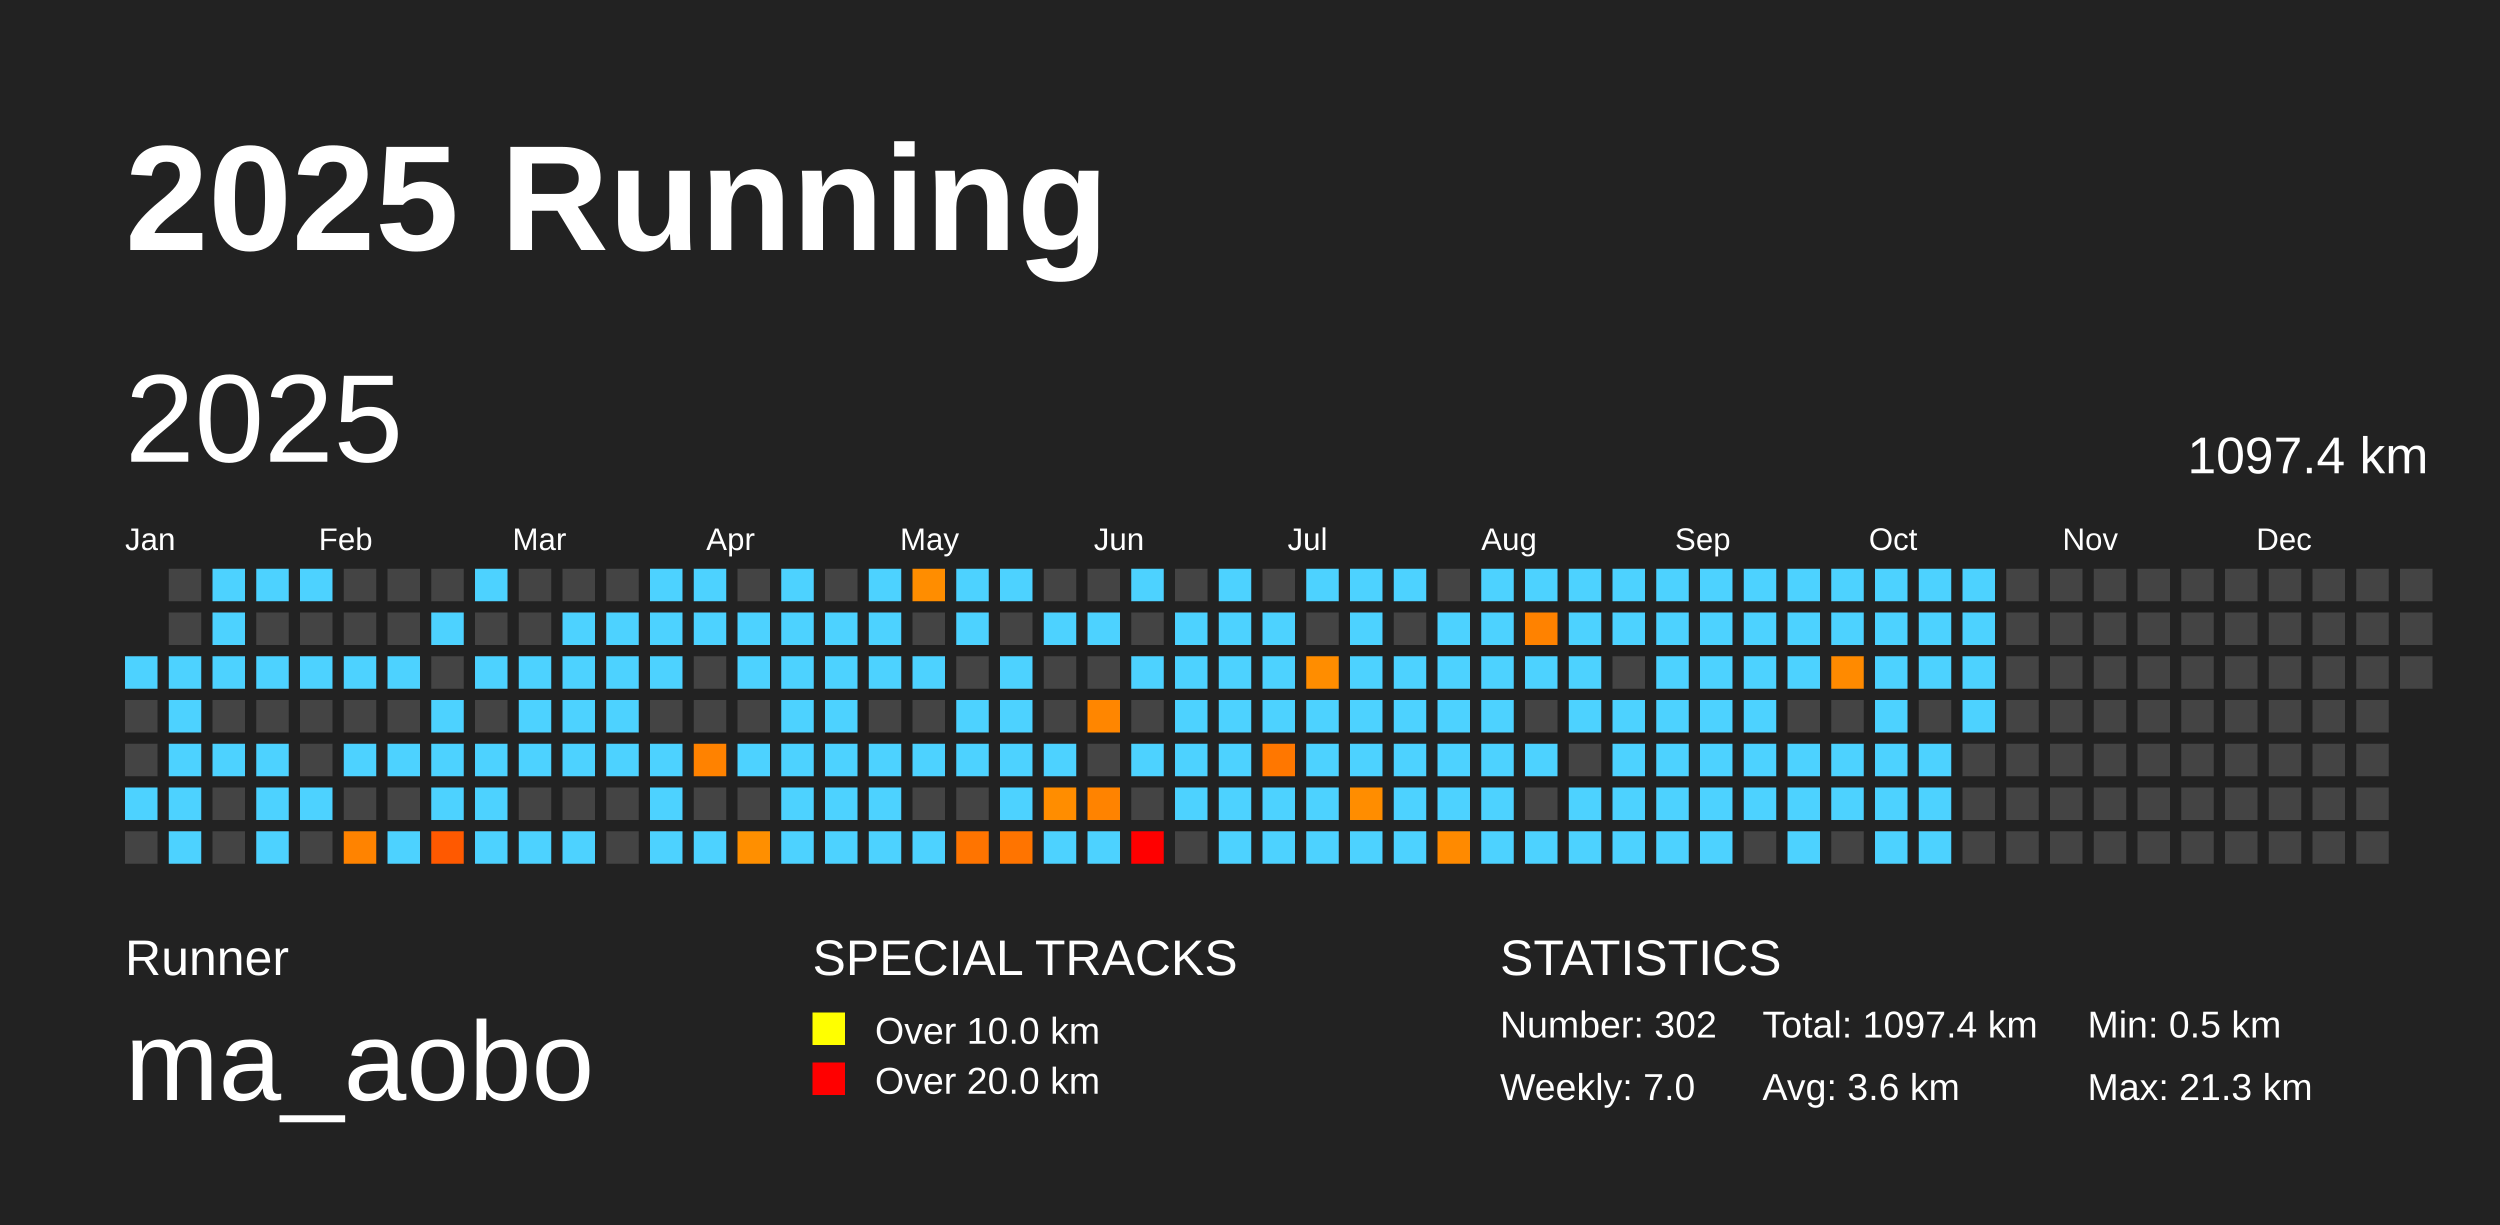
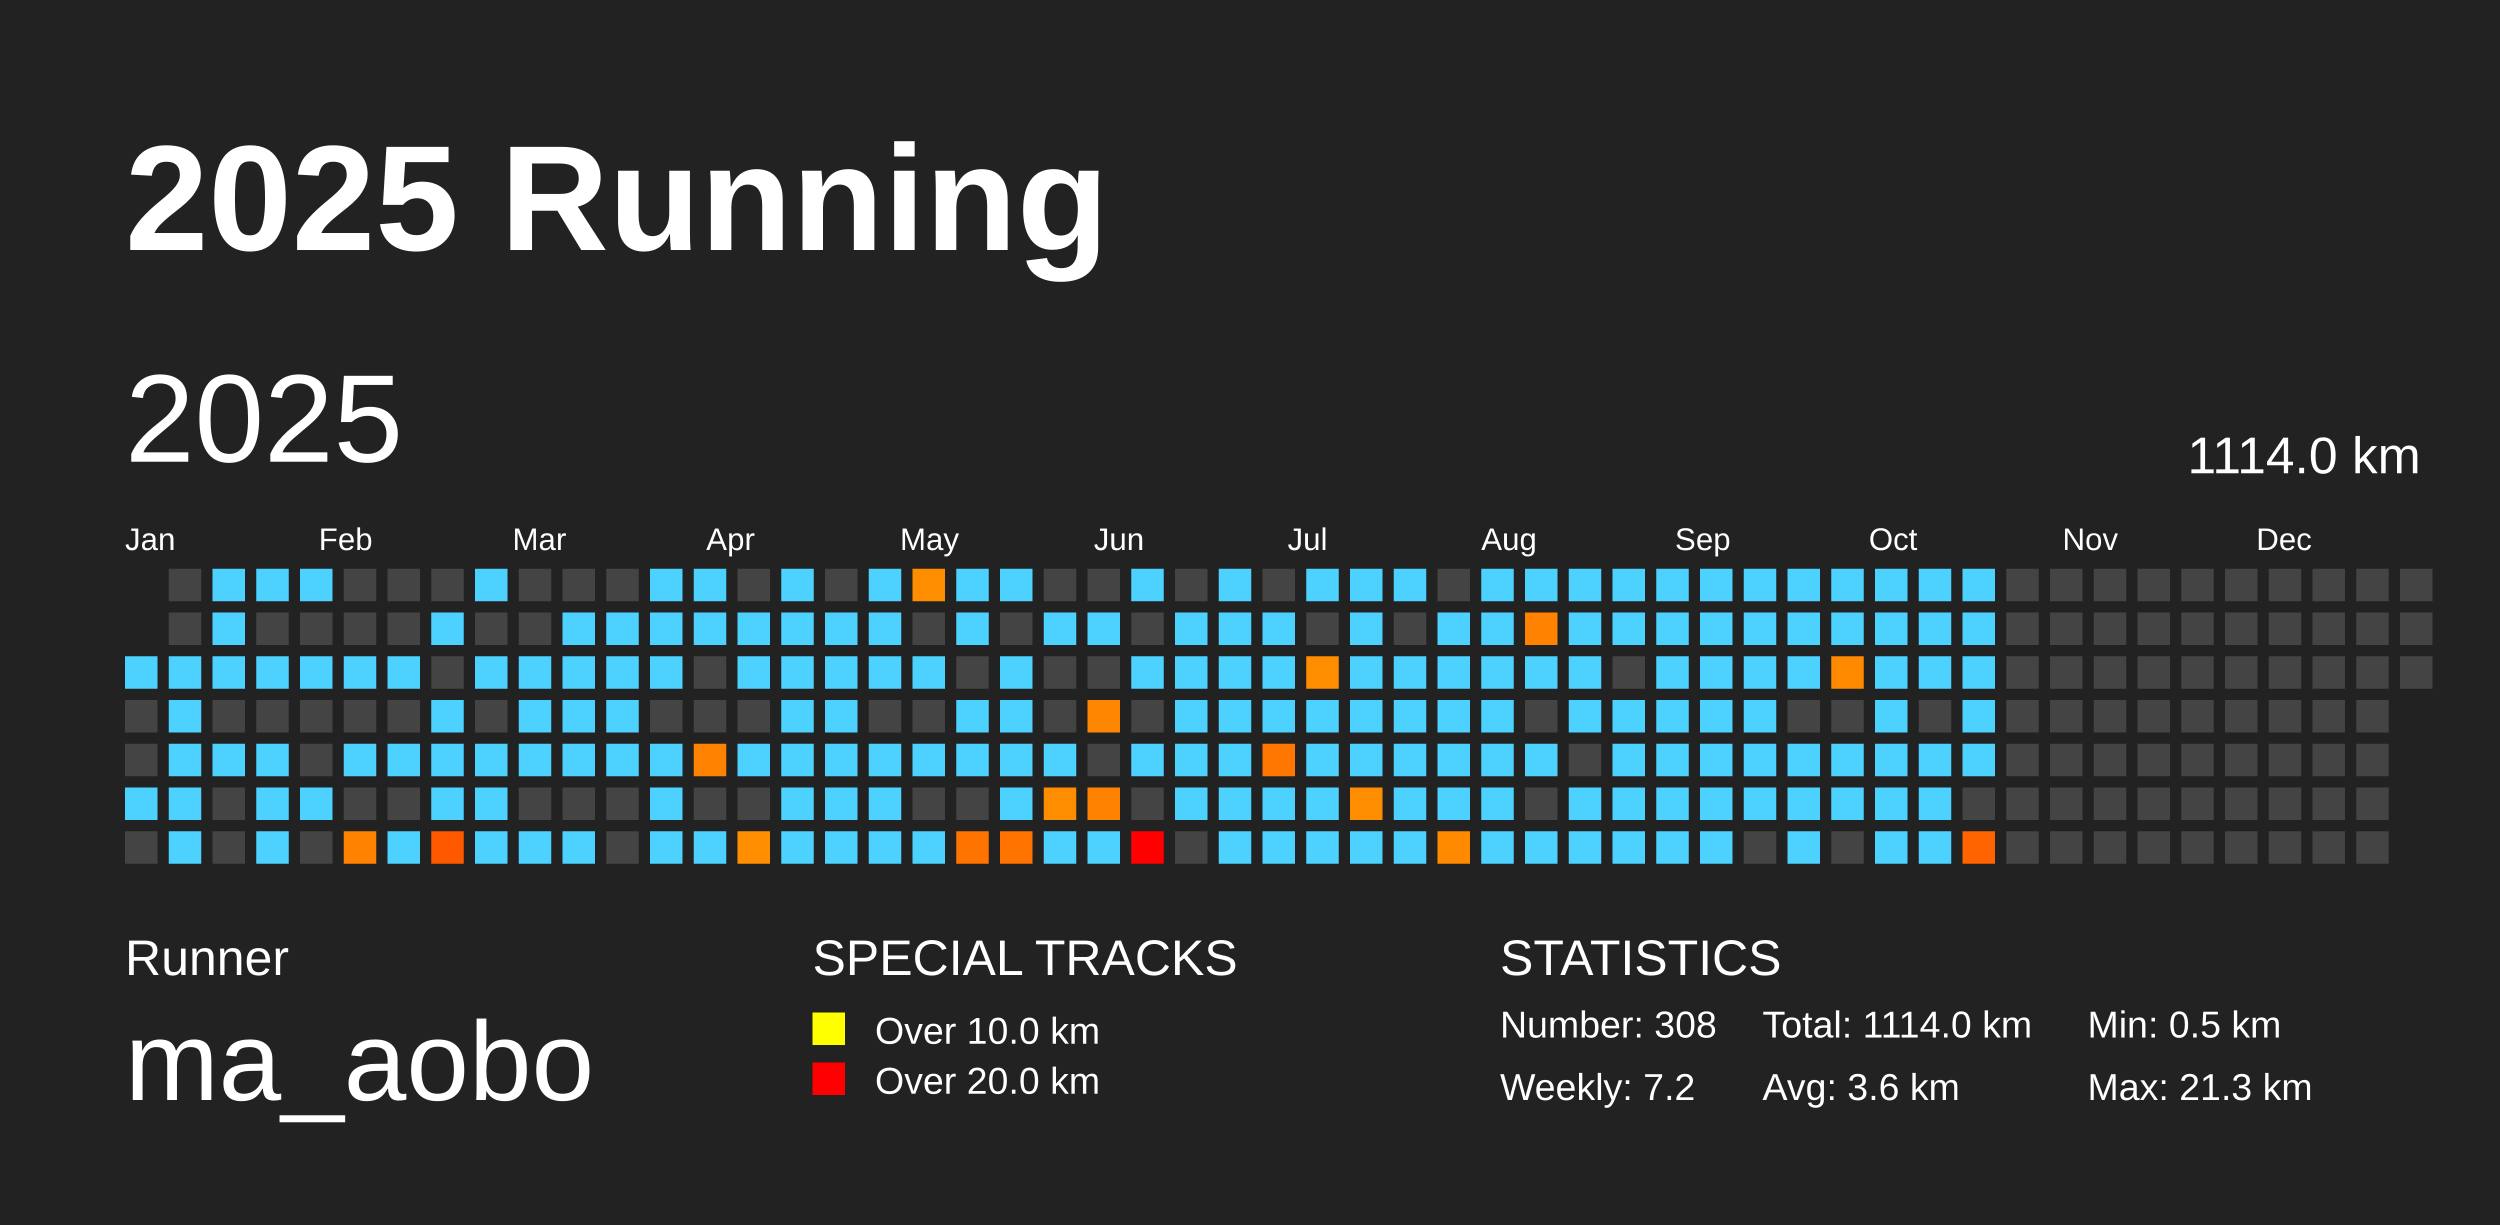
<svg xmlns="http://www.w3.org/2000/svg" baseProfile="full" height="98mm" version="1.1" viewBox="0,0,200,98" width="200mm">
  <defs />
  <rect fill="#222222" height="98" width="200" x="0" y="0" />
  <text fill="#FFFFFF" style="font-size:12px; font-family:Arial; font-weight:bold;" x="10" y="20">2025 Running</text>
  <text fill="#FFFFFF" style="font-size:4px; font-family:Arial" x="10" y="78">Runner</text>
  <text fill="#FFFFFF" style="font-size:9px; font-family:Arial" x="10" y="88">ma_aobo</text>
  <text fill="#FFFFFF" style="font-size:4px; font-family:Arial" x="65" y="78">SPECIAL TRACKS</text>
  <rect fill="yellow" height="2.6" width="2.6" x="65" y="81" />
  <text fill="#FFFFFF" style="font-size:3px; font-family:Arial" x="70" y="83.5">Over 10.0 km</text>
  <rect fill="red" height="2.6" width="2.6" x="65" y="85" />
  <text fill="#FFFFFF" style="font-size:3px; font-family:Arial" x="70" y="87.5">Over 20.0 km</text>
  <text fill="#FFFFFF" style="font-size:4px; font-family:Arial" x="120" y="78">STATISTICS</text>
-   <text fill="#FFFFFF" style="font-size:3px; font-family:Arial" x="120" y="83">Number: 302</text>
-   <text fill="#FFFFFF" style="font-size:3px; font-family:Arial" x="120" y="88">Weekly: 7.0</text>
-   <text fill="#FFFFFF" style="font-size:3px; font-family:Arial" x="141" y="83">Total: 1097.4 km</text>
+   <text fill="#FFFFFF" style="font-size:3px; font-family:Arial" x="120" y="83">Number: 308</text>
+   <text fill="#FFFFFF" style="font-size:3px; font-family:Arial" x="120" y="88">Weekly: 7.2</text>
+   <text fill="#FFFFFF" style="font-size:3px; font-family:Arial" x="141" y="83">Total: 1114.0 km</text>
  <text fill="#FFFFFF" style="font-size:3px; font-family:Arial" x="141" y="88">Avg: 3.6 km</text>
  <text fill="#FFFFFF" style="font-size:3px; font-family:Arial" x="167" y="83">Min: 0.5 km</text>
  <text fill="#FFFFFF" style="font-size:3px; font-family:Arial" x="167" y="88">Max: 21.3 km</text>
  <text dominant-baseline="hanging" fill="#FFFFFF" style="font-size:10.0px; font-family:Arial;" x="10" y="30">2025</text>
-   <text dominant-baseline="hanging" fill="#FFFFFF" style="font-size:4.125px; font-family:Arial;" x="175" y="35">1097.4 km</text>
+   <text dominant-baseline="hanging" fill="#FFFFFF" style="font-size:4.125px; font-family:Arial;" x="175" y="35">1114.0 km</text>
  <text fill="#FFFFFF" style="font-size:2.5px; font-family:Arial" x="10.0" y="44">Jan</text>
  <text fill="#FFFFFF" style="font-size:2.5px; font-family:Arial" x="25.5" y="44">Feb</text>
  <text fill="#FFFFFF" style="font-size:2.5px; font-family:Arial" x="41.0" y="44">Mar</text>
  <text fill="#FFFFFF" style="font-size:2.5px; font-family:Arial" x="56.5" y="44">Apr</text>
  <text fill="#FFFFFF" style="font-size:2.5px; font-family:Arial" x="72.0" y="44">May</text>
  <text fill="#FFFFFF" style="font-size:2.5px; font-family:Arial" x="87.5" y="44">Jun</text>
  <text fill="#FFFFFF" style="font-size:2.5px; font-family:Arial" x="103.0" y="44">Jul</text>
  <text fill="#FFFFFF" style="font-size:2.5px; font-family:Arial" x="118.5" y="44">Aug</text>
  <text fill="#FFFFFF" style="font-size:2.5px; font-family:Arial" x="134.0" y="44">Sep</text>
  <text fill="#FFFFFF" style="font-size:2.5px; font-family:Arial" x="149.5" y="44">Oct</text>
  <text fill="#FFFFFF" style="font-size:2.5px; font-family:Arial" x="165.0" y="44">Nov</text>
  <text fill="#FFFFFF" style="font-size:2.5px; font-family:Arial" x="180.5" y="44">Dec</text>
  <rect fill="#4dd2ff" height="2.6" width="2.6" x="10.0" y="52.5" />
  <rect fill="#444444" height="2.6" width="2.6" x="10.0" y="56.0" />
  <rect fill="#444444" height="2.6" width="2.6" x="10.0" y="59.5" />
  <rect fill="#4dd2ff" height="2.6" width="2.6" x="10.0" y="63.0" />
  <rect fill="#444444" height="2.6" width="2.6" x="10.0" y="66.5" />
  <rect fill="#444444" height="2.6" width="2.6" x="13.5" y="45.5" />
  <rect fill="#444444" height="2.6" width="2.6" x="13.5" y="49.0" />
  <rect fill="#4dd2ff" height="2.6" width="2.6" x="13.5" y="52.5" />
  <rect fill="#4dd2ff" height="2.6" width="2.6" x="13.5" y="56.0" />
  <rect fill="#4dd2ff" height="2.6" width="2.6" x="13.5" y="59.5" />
  <rect fill="#4dd2ff" height="2.6" width="2.6" x="13.5" y="63.0" />
  <rect fill="#4dd2ff" height="2.6" width="2.6" x="13.5" y="66.5" />
  <rect fill="#4dd2ff" height="2.6" width="2.6" x="17.0" y="45.5" />
  <rect fill="#4dd2ff" height="2.6" width="2.6" x="17.0" y="49.0" />
  <rect fill="#4dd2ff" height="2.6" width="2.6" x="17.0" y="52.5" />
  <rect fill="#444444" height="2.6" width="2.6" x="17.0" y="56.0" />
  <rect fill="#4dd2ff" height="2.6" width="2.6" x="17.0" y="59.5" />
  <rect fill="#444444" height="2.6" width="2.6" x="17.0" y="63.0" />
  <rect fill="#444444" height="2.6" width="2.6" x="17.0" y="66.5" />
  <rect fill="#4dd2ff" height="2.6" width="2.6" x="20.5" y="45.5" />
  <rect fill="#444444" height="2.6" width="2.6" x="20.5" y="49.0" />
  <rect fill="#4dd2ff" height="2.6" width="2.6" x="20.5" y="52.5" />
  <rect fill="#444444" height="2.6" width="2.6" x="20.5" y="56.0" />
  <rect fill="#4dd2ff" height="2.6" width="2.6" x="20.5" y="59.5" />
  <rect fill="#4dd2ff" height="2.6" width="2.6" x="20.5" y="63.0" />
  <rect fill="#4dd2ff" height="2.6" width="2.6" x="20.5" y="66.5" />
  <rect fill="#4dd2ff" height="2.6" width="2.6" x="24.0" y="45.5" />
  <rect fill="#444444" height="2.6" width="2.6" x="24.0" y="49.0" />
  <rect fill="#4dd2ff" height="2.6" width="2.6" x="24.0" y="52.5" />
  <rect fill="#444444" height="2.6" width="2.6" x="24.0" y="56.0" />
  <rect fill="#444444" height="2.6" width="2.6" x="24.0" y="59.5" />
  <rect fill="#4dd2ff" height="2.6" width="2.6" x="24.0" y="63.0" />
  <rect fill="#444444" height="2.6" width="2.6" x="24.0" y="66.5" />
  <rect fill="#444444" height="2.6" width="2.6" x="27.5" y="45.5" />
  <rect fill="#444444" height="2.6" width="2.6" x="27.5" y="49.0" />
  <rect fill="#4dd2ff" height="2.6" width="2.6" x="27.5" y="52.5" />
  <rect fill="#444444" height="2.6" width="2.6" x="27.5" y="56.0" />
  <rect fill="#4dd2ff" height="2.6" width="2.6" x="27.5" y="59.5" />
  <rect fill="#444444" height="2.6" width="2.6" x="27.5" y="63.0" />
  <rect fill="#ff8300" height="2.6" width="2.6" x="27.5" y="66.5" />
  <rect fill="#444444" height="2.6" width="2.6" x="31.0" y="45.5" />
  <rect fill="#444444" height="2.6" width="2.6" x="31.0" y="49.0" />
  <rect fill="#4dd2ff" height="2.6" width="2.6" x="31.0" y="52.5" />
  <rect fill="#444444" height="2.6" width="2.6" x="31.0" y="56.0" />
  <rect fill="#4dd2ff" height="2.6" width="2.6" x="31.0" y="59.5" />
  <rect fill="#444444" height="2.6" width="2.6" x="31.0" y="63.0" />
  <rect fill="#4dd2ff" height="2.6" width="2.6" x="31.0" y="66.5" />
  <rect fill="#444444" height="2.6" width="2.6" x="34.5" y="45.5" />
  <rect fill="#4dd2ff" height="2.6" width="2.6" x="34.5" y="49.0" />
  <rect fill="#444444" height="2.6" width="2.6" x="34.5" y="52.5" />
  <rect fill="#4dd2ff" height="2.6" width="2.6" x="34.5" y="56.0" />
  <rect fill="#4dd2ff" height="2.6" width="2.6" x="34.5" y="59.5" />
  <rect fill="#4dd2ff" height="2.6" width="2.6" x="34.5" y="63.0" />
  <rect fill="#ff5900" height="2.6" width="2.6" x="34.5" y="66.5" />
  <rect fill="#4dd2ff" height="2.6" width="2.6" x="38.0" y="45.5" />
  <rect fill="#444444" height="2.6" width="2.6" x="38.0" y="49.0" />
  <rect fill="#4dd2ff" height="2.6" width="2.6" x="38.0" y="52.5" />
  <rect fill="#444444" height="2.6" width="2.6" x="38.0" y="56.0" />
  <rect fill="#4dd2ff" height="2.6" width="2.6" x="38.0" y="59.5" />
  <rect fill="#4dd2ff" height="2.6" width="2.6" x="38.0" y="63.0" />
  <rect fill="#4dd2ff" height="2.6" width="2.6" x="38.0" y="66.5" />
  <rect fill="#444444" height="2.6" width="2.6" x="41.5" y="45.5" />
  <rect fill="#444444" height="2.6" width="2.6" x="41.5" y="49.0" />
  <rect fill="#4dd2ff" height="2.6" width="2.6" x="41.5" y="52.5" />
  <rect fill="#4dd2ff" height="2.6" width="2.6" x="41.5" y="56.0" />
  <rect fill="#4dd2ff" height="2.6" width="2.6" x="41.5" y="59.5" />
  <rect fill="#444444" height="2.6" width="2.6" x="41.5" y="63.0" />
  <rect fill="#4dd2ff" height="2.6" width="2.6" x="41.5" y="66.5" />
  <rect fill="#444444" height="2.6" width="2.6" x="45.0" y="45.5" />
  <rect fill="#4dd2ff" height="2.6" width="2.6" x="45.0" y="49.0" />
  <rect fill="#4dd2ff" height="2.6" width="2.6" x="45.0" y="52.5" />
  <rect fill="#4dd2ff" height="2.6" width="2.6" x="45.0" y="56.0" />
  <rect fill="#4dd2ff" height="2.6" width="2.6" x="45.0" y="59.5" />
  <rect fill="#444444" height="2.6" width="2.6" x="45.0" y="63.0" />
  <rect fill="#4dd2ff" height="2.6" width="2.6" x="45.0" y="66.5" />
  <rect fill="#444444" height="2.6" width="2.6" x="48.5" y="45.5" />
  <rect fill="#4dd2ff" height="2.6" width="2.6" x="48.5" y="49.0" />
  <rect fill="#4dd2ff" height="2.6" width="2.6" x="48.5" y="52.5" />
  <rect fill="#4dd2ff" height="2.6" width="2.6" x="48.5" y="56.0" />
  <rect fill="#4dd2ff" height="2.6" width="2.6" x="48.5" y="59.5" />
  <rect fill="#444444" height="2.6" width="2.6" x="48.5" y="63.0" />
  <rect fill="#444444" height="2.6" width="2.6" x="48.5" y="66.5" />
  <rect fill="#4dd2ff" height="2.6" width="2.6" x="52.0" y="45.5" />
  <rect fill="#4dd2ff" height="2.6" width="2.6" x="52.0" y="49.0" />
  <rect fill="#4dd2ff" height="2.6" width="2.6" x="52.0" y="52.5" />
  <rect fill="#444444" height="2.6" width="2.6" x="52.0" y="56.0" />
  <rect fill="#4dd2ff" height="2.6" width="2.6" x="52.0" y="59.5" />
  <rect fill="#4dd2ff" height="2.6" width="2.6" x="52.0" y="63.0" />
  <rect fill="#4dd2ff" height="2.6" width="2.6" x="52.0" y="66.5" />
  <rect fill="#4dd2ff" height="2.6" width="2.6" x="55.5" y="45.5" />
  <rect fill="#4dd2ff" height="2.6" width="2.6" x="55.5" y="49.0" />
  <rect fill="#444444" height="2.6" width="2.6" x="55.5" y="52.5" />
  <rect fill="#444444" height="2.6" width="2.6" x="55.5" y="56.0" />
  <rect fill="#ff8200" height="2.6" width="2.6" x="55.5" y="59.5" />
  <rect fill="#444444" height="2.6" width="2.6" x="55.5" y="63.0" />
  <rect fill="#4dd2ff" height="2.6" width="2.6" x="55.5" y="66.5" />
  <rect fill="#444444" height="2.6" width="2.6" x="59.0" y="45.5" />
  <rect fill="#4dd2ff" height="2.6" width="2.6" x="59.0" y="49.0" />
  <rect fill="#4dd2ff" height="2.6" width="2.6" x="59.0" y="52.5" />
  <rect fill="#444444" height="2.6" width="2.6" x="59.0" y="56.0" />
  <rect fill="#4dd2ff" height="2.6" width="2.6" x="59.0" y="59.5" />
  <rect fill="#444444" height="2.6" width="2.6" x="59.0" y="63.0" />
  <rect fill="#ff8f00" height="2.6" width="2.6" x="59.0" y="66.5" />
  <rect fill="#4dd2ff" height="2.6" width="2.6" x="62.5" y="45.5" />
  <rect fill="#4dd2ff" height="2.6" width="2.6" x="62.5" y="49.0" />
  <rect fill="#4dd2ff" height="2.6" width="2.6" x="62.5" y="52.5" />
  <rect fill="#4dd2ff" height="2.6" width="2.6" x="62.5" y="56.0" />
  <rect fill="#4dd2ff" height="2.6" width="2.6" x="62.5" y="59.5" />
  <rect fill="#4dd2ff" height="2.6" width="2.6" x="62.5" y="63.0" />
  <rect fill="#4dd2ff" height="2.6" width="2.6" x="62.5" y="66.5" />
  <rect fill="#444444" height="2.6" width="2.6" x="66.0" y="45.5" />
  <rect fill="#4dd2ff" height="2.6" width="2.6" x="66.0" y="49.0" />
  <rect fill="#4dd2ff" height="2.6" width="2.6" x="66.0" y="52.5" />
  <rect fill="#4dd2ff" height="2.6" width="2.6" x="66.0" y="56.0" />
  <rect fill="#4dd2ff" height="2.6" width="2.6" x="66.0" y="59.5" />
  <rect fill="#4dd2ff" height="2.6" width="2.6" x="66.0" y="63.0" />
  <rect fill="#4dd2ff" height="2.6" width="2.6" x="66.0" y="66.5" />
  <rect fill="#4dd2ff" height="2.6" width="2.6" x="69.5" y="45.5" />
  <rect fill="#4dd2ff" height="2.6" width="2.6" x="69.5" y="49.0" />
  <rect fill="#4dd2ff" height="2.6" width="2.6" x="69.5" y="52.5" />
  <rect fill="#444444" height="2.6" width="2.6" x="69.5" y="56.0" />
  <rect fill="#4dd2ff" height="2.6" width="2.6" x="69.5" y="59.5" />
  <rect fill="#4dd2ff" height="2.6" width="2.6" x="69.5" y="63.0" />
  <rect fill="#4dd2ff" height="2.6" width="2.6" x="69.5" y="66.5" />
  <rect fill="#ff8d00" height="2.6" width="2.6" x="73.0" y="45.5" />
  <rect fill="#444444" height="2.6" width="2.6" x="73.0" y="49.0" />
  <rect fill="#4dd2ff" height="2.6" width="2.6" x="73.0" y="52.5" />
  <rect fill="#444444" height="2.6" width="2.6" x="73.0" y="56.0" />
  <rect fill="#4dd2ff" height="2.6" width="2.6" x="73.0" y="59.5" />
  <rect fill="#444444" height="2.6" width="2.6" x="73.0" y="63.0" />
  <rect fill="#4dd2ff" height="2.6" width="2.6" x="73.0" y="66.5" />
  <rect fill="#4dd2ff" height="2.6" width="2.6" x="76.5" y="45.5" />
  <rect fill="#4dd2ff" height="2.6" width="2.6" x="76.5" y="49.0" />
  <rect fill="#444444" height="2.6" width="2.6" x="76.5" y="52.5" />
  <rect fill="#4dd2ff" height="2.6" width="2.6" x="76.5" y="56.0" />
  <rect fill="#4dd2ff" height="2.6" width="2.6" x="76.5" y="59.5" />
  <rect fill="#444444" height="2.6" width="2.6" x="76.5" y="63.0" />
  <rect fill="#ff7400" height="2.6" width="2.6" x="76.5" y="66.5" />
  <rect fill="#4dd2ff" height="2.6" width="2.6" x="80.0" y="45.5" />
  <rect fill="#444444" height="2.6" width="2.6" x="80.0" y="49.0" />
  <rect fill="#4dd2ff" height="2.6" width="2.6" x="80.0" y="52.5" />
  <rect fill="#4dd2ff" height="2.6" width="2.6" x="80.0" y="56.0" />
  <rect fill="#4dd2ff" height="2.6" width="2.6" x="80.0" y="59.5" />
  <rect fill="#4dd2ff" height="2.6" width="2.6" x="80.0" y="63.0" />
  <rect fill="#ff7400" height="2.6" width="2.6" x="80.0" y="66.5" />
  <rect fill="#444444" height="2.6" width="2.6" x="83.5" y="45.5" />
  <rect fill="#4dd2ff" height="2.6" width="2.6" x="83.5" y="49.0" />
  <rect fill="#444444" height="2.6" width="2.6" x="83.5" y="52.5" />
  <rect fill="#444444" height="2.6" width="2.6" x="83.5" y="56.0" />
  <rect fill="#4dd2ff" height="2.6" width="2.6" x="83.5" y="59.5" />
  <rect fill="#ff8d00" height="2.6" width="2.6" x="83.5" y="63.0" />
  <rect fill="#4dd2ff" height="2.6" width="2.6" x="83.5" y="66.5" />
  <rect fill="#444444" height="2.6" width="2.6" x="87.0" y="45.5" />
  <rect fill="#4dd2ff" height="2.6" width="2.6" x="87.0" y="49.0" />
  <rect fill="#444444" height="2.6" width="2.6" x="87.0" y="52.5" />
  <rect fill="#ff8600" height="2.6" width="2.6" x="87.0" y="56.0" />
  <rect fill="#444444" height="2.6" width="2.6" x="87.0" y="59.5" />
  <rect fill="#ff8300" height="2.6" width="2.6" x="87.0" y="63.0" />
  <rect fill="#4dd2ff" height="2.6" width="2.6" x="87.0" y="66.5" />
  <rect fill="#4dd2ff" height="2.6" width="2.6" x="90.5" y="45.5" />
  <rect fill="#444444" height="2.6" width="2.6" x="90.5" y="49.0" />
  <rect fill="#4dd2ff" height="2.6" width="2.6" x="90.5" y="52.5" />
  <rect fill="#444444" height="2.6" width="2.6" x="90.5" y="56.0" />
  <rect fill="#4dd2ff" height="2.6" width="2.6" x="90.5" y="59.5" />
  <rect fill="#444444" height="2.6" width="2.6" x="90.5" y="63.0" />
  <rect fill="red" height="2.6" width="2.6" x="90.5" y="66.5" />
  <rect fill="#444444" height="2.6" width="2.6" x="94.0" y="45.5" />
  <rect fill="#4dd2ff" height="2.6" width="2.6" x="94.0" y="49.0" />
  <rect fill="#4dd2ff" height="2.6" width="2.6" x="94.0" y="52.5" />
  <rect fill="#4dd2ff" height="2.6" width="2.6" x="94.0" y="56.0" />
  <rect fill="#4dd2ff" height="2.6" width="2.6" x="94.0" y="59.5" />
  <rect fill="#4dd2ff" height="2.6" width="2.6" x="94.0" y="63.0" />
  <rect fill="#444444" height="2.6" width="2.6" x="94.0" y="66.5" />
  <rect fill="#4dd2ff" height="2.6" width="2.6" x="97.5" y="45.5" />
  <rect fill="#4dd2ff" height="2.6" width="2.6" x="97.5" y="49.0" />
  <rect fill="#4dd2ff" height="2.6" width="2.6" x="97.5" y="52.5" />
  <rect fill="#4dd2ff" height="2.6" width="2.6" x="97.5" y="56.0" />
  <rect fill="#4dd2ff" height="2.6" width="2.6" x="97.5" y="59.5" />
  <rect fill="#4dd2ff" height="2.6" width="2.6" x="97.5" y="63.0" />
  <rect fill="#4dd2ff" height="2.6" width="2.6" x="97.5" y="66.5" />
  <rect fill="#444444" height="2.6" width="2.6" x="101.0" y="45.5" />
  <rect fill="#4dd2ff" height="2.6" width="2.6" x="101.0" y="49.0" />
  <rect fill="#4dd2ff" height="2.6" width="2.6" x="101.0" y="52.5" />
  <rect fill="#4dd2ff" height="2.6" width="2.6" x="101.0" y="56.0" />
  <rect fill="#ff7700" height="2.6" width="2.6" x="101.0" y="59.5" />
  <rect fill="#4dd2ff" height="2.6" width="2.6" x="101.0" y="63.0" />
  <rect fill="#4dd2ff" height="2.6" width="2.6" x="101.0" y="66.5" />
  <rect fill="#4dd2ff" height="2.6" width="2.6" x="104.5" y="45.5" />
  <rect fill="#444444" height="2.6" width="2.6" x="104.5" y="49.0" />
  <rect fill="#ff8d00" height="2.6" width="2.6" x="104.5" y="52.5" />
  <rect fill="#4dd2ff" height="2.6" width="2.6" x="104.5" y="56.0" />
  <rect fill="#4dd2ff" height="2.6" width="2.6" x="104.5" y="59.5" />
  <rect fill="#4dd2ff" height="2.6" width="2.6" x="104.5" y="63.0" />
  <rect fill="#4dd2ff" height="2.6" width="2.6" x="104.5" y="66.5" />
  <rect fill="#4dd2ff" height="2.6" width="2.6" x="108.0" y="45.5" />
  <rect fill="#4dd2ff" height="2.6" width="2.6" x="108.0" y="49.0" />
  <rect fill="#4dd2ff" height="2.6" width="2.6" x="108.0" y="52.5" />
  <rect fill="#4dd2ff" height="2.6" width="2.6" x="108.0" y="56.0" />
  <rect fill="#4dd2ff" height="2.6" width="2.6" x="108.0" y="59.5" />
  <rect fill="#ff8d00" height="2.6" width="2.6" x="108.0" y="63.0" />
  <rect fill="#4dd2ff" height="2.6" width="2.6" x="108.0" y="66.5" />
  <rect fill="#4dd2ff" height="2.6" width="2.6" x="111.5" y="45.5" />
  <rect fill="#444444" height="2.6" width="2.6" x="111.5" y="49.0" />
  <rect fill="#4dd2ff" height="2.6" width="2.6" x="111.5" y="52.5" />
  <rect fill="#4dd2ff" height="2.6" width="2.6" x="111.5" y="56.0" />
  <rect fill="#4dd2ff" height="2.6" width="2.6" x="111.5" y="59.5" />
  <rect fill="#4dd2ff" height="2.6" width="2.6" x="111.5" y="63.0" />
  <rect fill="#4dd2ff" height="2.6" width="2.6" x="111.5" y="66.5" />
  <rect fill="#444444" height="2.6" width="2.6" x="115.0" y="45.5" />
  <rect fill="#4dd2ff" height="2.6" width="2.6" x="115.0" y="49.0" />
  <rect fill="#4dd2ff" height="2.6" width="2.6" x="115.0" y="52.5" />
  <rect fill="#4dd2ff" height="2.6" width="2.6" x="115.0" y="56.0" />
  <rect fill="#4dd2ff" height="2.6" width="2.6" x="115.0" y="59.5" />
  <rect fill="#4dd2ff" height="2.6" width="2.6" x="115.0" y="63.0" />
  <rect fill="#ff8a00" height="2.6" width="2.6" x="115.0" y="66.5" />
  <rect fill="#4dd2ff" height="2.6" width="2.6" x="118.5" y="45.5" />
  <rect fill="#4dd2ff" height="2.6" width="2.6" x="118.5" y="49.0" />
  <rect fill="#4dd2ff" height="2.6" width="2.6" x="118.5" y="52.5" />
  <rect fill="#4dd2ff" height="2.6" width="2.6" x="118.5" y="56.0" />
  <rect fill="#4dd2ff" height="2.6" width="2.6" x="118.5" y="59.5" />
  <rect fill="#4dd2ff" height="2.6" width="2.6" x="118.5" y="63.0" />
  <rect fill="#4dd2ff" height="2.6" width="2.6" x="118.5" y="66.5" />
  <rect fill="#4dd2ff" height="2.6" width="2.6" x="122.0" y="45.5" />
  <rect fill="#ff8200" height="2.6" width="2.6" x="122.0" y="49.0" />
  <rect fill="#4dd2ff" height="2.6" width="2.6" x="122.0" y="52.5" />
  <rect fill="#444444" height="2.6" width="2.6" x="122.0" y="56.0" />
  <rect fill="#4dd2ff" height="2.6" width="2.6" x="122.0" y="59.5" />
  <rect fill="#444444" height="2.6" width="2.6" x="122.0" y="63.0" />
  <rect fill="#4dd2ff" height="2.6" width="2.6" x="122.0" y="66.5" />
  <rect fill="#4dd2ff" height="2.6" width="2.6" x="125.5" y="45.5" />
  <rect fill="#4dd2ff" height="2.6" width="2.6" x="125.5" y="49.0" />
  <rect fill="#4dd2ff" height="2.6" width="2.6" x="125.5" y="52.5" />
  <rect fill="#4dd2ff" height="2.6" width="2.6" x="125.5" y="56.0" />
  <rect fill="#444444" height="2.6" width="2.6" x="125.5" y="59.5" />
  <rect fill="#4dd2ff" height="2.6" width="2.6" x="125.5" y="63.0" />
  <rect fill="#4dd2ff" height="2.6" width="2.6" x="125.5" y="66.5" />
  <rect fill="#4dd2ff" height="2.6" width="2.6" x="129.0" y="45.5" />
  <rect fill="#4dd2ff" height="2.6" width="2.6" x="129.0" y="49.0" />
  <rect fill="#444444" height="2.6" width="2.6" x="129.0" y="52.5" />
  <rect fill="#4dd2ff" height="2.6" width="2.6" x="129.0" y="56.0" />
  <rect fill="#4dd2ff" height="2.6" width="2.6" x="129.0" y="59.5" />
  <rect fill="#4dd2ff" height="2.6" width="2.6" x="129.0" y="63.0" />
  <rect fill="#4dd2ff" height="2.6" width="2.6" x="129.0" y="66.5" />
  <rect fill="#4dd2ff" height="2.6" width="2.6" x="132.5" y="45.5" />
  <rect fill="#4dd2ff" height="2.6" width="2.6" x="132.5" y="49.0" />
  <rect fill="#4dd2ff" height="2.6" width="2.6" x="132.5" y="52.5" />
  <rect fill="#4dd2ff" height="2.6" width="2.6" x="132.5" y="56.0" />
  <rect fill="#4dd2ff" height="2.6" width="2.6" x="132.5" y="59.5" />
  <rect fill="#4dd2ff" height="2.6" width="2.6" x="132.5" y="63.0" />
  <rect fill="#4dd2ff" height="2.6" width="2.6" x="132.5" y="66.5" />
  <rect fill="#4dd2ff" height="2.6" width="2.6" x="136.0" y="45.5" />
  <rect fill="#4dd2ff" height="2.6" width="2.6" x="136.0" y="49.0" />
  <rect fill="#4dd2ff" height="2.6" width="2.6" x="136.0" y="52.5" />
  <rect fill="#4dd2ff" height="2.6" width="2.6" x="136.0" y="56.0" />
  <rect fill="#4dd2ff" height="2.6" width="2.6" x="136.0" y="59.5" />
  <rect fill="#4dd2ff" height="2.6" width="2.6" x="136.0" y="63.0" />
  <rect fill="#4dd2ff" height="2.6" width="2.6" x="136.0" y="66.5" />
  <rect fill="#4dd2ff" height="2.6" width="2.6" x="139.5" y="45.5" />
  <rect fill="#4dd2ff" height="2.6" width="2.6" x="139.5" y="49.0" />
  <rect fill="#4dd2ff" height="2.6" width="2.6" x="139.5" y="52.5" />
  <rect fill="#4dd2ff" height="2.6" width="2.6" x="139.5" y="56.0" />
  <rect fill="#4dd2ff" height="2.6" width="2.6" x="139.5" y="59.5" />
  <rect fill="#4dd2ff" height="2.6" width="2.6" x="139.5" y="63.0" />
  <rect fill="#444444" height="2.6" width="2.6" x="139.5" y="66.5" />
  <rect fill="#4dd2ff" height="2.6" width="2.6" x="143.0" y="45.5" />
  <rect fill="#4dd2ff" height="2.6" width="2.6" x="143.0" y="49.0" />
  <rect fill="#4dd2ff" height="2.6" width="2.6" x="143.0" y="52.5" />
  <rect fill="#444444" height="2.6" width="2.6" x="143.0" y="56.0" />
  <rect fill="#4dd2ff" height="2.6" width="2.6" x="143.0" y="59.5" />
  <rect fill="#4dd2ff" height="2.6" width="2.6" x="143.0" y="63.0" />
  <rect fill="#4dd2ff" height="2.6" width="2.6" x="143.0" y="66.5" />
  <rect fill="#4dd2ff" height="2.6" width="2.6" x="146.5" y="45.5" />
  <rect fill="#4dd2ff" height="2.6" width="2.6" x="146.5" y="49.0" />
  <rect fill="#ff8a00" height="2.6" width="2.6" x="146.5" y="52.5" />
  <rect fill="#444444" height="2.6" width="2.6" x="146.5" y="56.0" />
  <rect fill="#4dd2ff" height="2.6" width="2.6" x="146.5" y="59.5" />
  <rect fill="#4dd2ff" height="2.6" width="2.6" x="146.5" y="63.0" />
  <rect fill="#444444" height="2.6" width="2.6" x="146.5" y="66.5" />
  <rect fill="#4dd2ff" height="2.6" width="2.6" x="150.0" y="45.5" />
  <rect fill="#4dd2ff" height="2.6" width="2.6" x="150.0" y="49.0" />
  <rect fill="#4dd2ff" height="2.6" width="2.6" x="150.0" y="52.5" />
  <rect fill="#4dd2ff" height="2.6" width="2.6" x="150.0" y="56.0" />
  <rect fill="#4dd2ff" height="2.6" width="2.6" x="150.0" y="59.5" />
  <rect fill="#4dd2ff" height="2.6" width="2.6" x="150.0" y="63.0" />
  <rect fill="#4dd2ff" height="2.6" width="2.6" x="150.0" y="66.5" />
  <rect fill="#4dd2ff" height="2.6" width="2.6" x="153.5" y="45.5" />
  <rect fill="#4dd2ff" height="2.6" width="2.6" x="153.5" y="49.0" />
  <rect fill="#4dd2ff" height="2.6" width="2.6" x="153.5" y="52.5" />
  <rect fill="#444444" height="2.6" width="2.6" x="153.5" y="56.0" />
  <rect fill="#4dd2ff" height="2.6" width="2.6" x="153.5" y="59.5" />
  <rect fill="#4dd2ff" height="2.6" width="2.6" x="153.5" y="63.0" />
  <rect fill="#4dd2ff" height="2.6" width="2.6" x="153.5" y="66.5" />
  <rect fill="#4dd2ff" height="2.6" width="2.6" x="157.0" y="45.5" />
  <rect fill="#4dd2ff" height="2.6" width="2.6" x="157.0" y="49.0" />
  <rect fill="#4dd2ff" height="2.6" width="2.6" x="157.0" y="52.5" />
  <rect fill="#4dd2ff" height="2.6" width="2.6" x="157.0" y="56.0" />
-   <rect fill="#444444" height="2.6" width="2.6" x="157.0" y="59.5" />
+   <rect fill="#4dd2ff" height="2.6" width="2.6" x="157.0" y="59.5" />
  <rect fill="#444444" height="2.6" width="2.6" x="157.0" y="63.0" />
-   <rect fill="#444444" height="2.6" width="2.6" x="157.0" y="66.5" />
+   <rect fill="#ff6400" height="2.6" width="2.6" x="157.0" y="66.5" />
  <rect fill="#444444" height="2.6" width="2.6" x="160.5" y="45.5" />
  <rect fill="#444444" height="2.6" width="2.6" x="160.5" y="49.0" />
  <rect fill="#444444" height="2.6" width="2.6" x="160.5" y="52.5" />
  <rect fill="#444444" height="2.6" width="2.6" x="160.5" y="56.0" />
  <rect fill="#444444" height="2.6" width="2.6" x="160.5" y="59.5" />
  <rect fill="#444444" height="2.6" width="2.6" x="160.5" y="63.0" />
  <rect fill="#444444" height="2.6" width="2.6" x="160.5" y="66.5" />
  <rect fill="#444444" height="2.6" width="2.6" x="164.0" y="45.5" />
  <rect fill="#444444" height="2.6" width="2.6" x="164.0" y="49.0" />
  <rect fill="#444444" height="2.6" width="2.6" x="164.0" y="52.5" />
  <rect fill="#444444" height="2.6" width="2.6" x="164.0" y="56.0" />
  <rect fill="#444444" height="2.6" width="2.6" x="164.0" y="59.5" />
  <rect fill="#444444" height="2.6" width="2.6" x="164.0" y="63.0" />
  <rect fill="#444444" height="2.6" width="2.6" x="164.0" y="66.5" />
  <rect fill="#444444" height="2.6" width="2.6" x="167.5" y="45.5" />
  <rect fill="#444444" height="2.6" width="2.6" x="167.5" y="49.0" />
  <rect fill="#444444" height="2.6" width="2.6" x="167.5" y="52.5" />
  <rect fill="#444444" height="2.6" width="2.6" x="167.5" y="56.0" />
  <rect fill="#444444" height="2.6" width="2.6" x="167.5" y="59.5" />
  <rect fill="#444444" height="2.6" width="2.6" x="167.5" y="63.0" />
  <rect fill="#444444" height="2.6" width="2.6" x="167.5" y="66.5" />
  <rect fill="#444444" height="2.6" width="2.6" x="171.0" y="45.5" />
  <rect fill="#444444" height="2.6" width="2.6" x="171.0" y="49.0" />
  <rect fill="#444444" height="2.6" width="2.6" x="171.0" y="52.5" />
  <rect fill="#444444" height="2.6" width="2.6" x="171.0" y="56.0" />
  <rect fill="#444444" height="2.6" width="2.6" x="171.0" y="59.5" />
  <rect fill="#444444" height="2.6" width="2.6" x="171.0" y="63.0" />
  <rect fill="#444444" height="2.6" width="2.6" x="171.0" y="66.5" />
  <rect fill="#444444" height="2.6" width="2.6" x="174.5" y="45.5" />
  <rect fill="#444444" height="2.6" width="2.6" x="174.5" y="49.0" />
  <rect fill="#444444" height="2.6" width="2.6" x="174.5" y="52.5" />
  <rect fill="#444444" height="2.6" width="2.6" x="174.5" y="56.0" />
  <rect fill="#444444" height="2.6" width="2.6" x="174.5" y="59.5" />
  <rect fill="#444444" height="2.6" width="2.6" x="174.5" y="63.0" />
  <rect fill="#444444" height="2.6" width="2.6" x="174.5" y="66.5" />
  <rect fill="#444444" height="2.6" width="2.6" x="178.0" y="45.5" />
  <rect fill="#444444" height="2.6" width="2.6" x="178.0" y="49.0" />
  <rect fill="#444444" height="2.6" width="2.6" x="178.0" y="52.5" />
  <rect fill="#444444" height="2.6" width="2.6" x="178.0" y="56.0" />
  <rect fill="#444444" height="2.6" width="2.6" x="178.0" y="59.5" />
  <rect fill="#444444" height="2.6" width="2.6" x="178.0" y="63.0" />
  <rect fill="#444444" height="2.6" width="2.6" x="178.0" y="66.5" />
  <rect fill="#444444" height="2.6" width="2.6" x="181.5" y="45.5" />
  <rect fill="#444444" height="2.6" width="2.6" x="181.5" y="49.0" />
  <rect fill="#444444" height="2.6" width="2.6" x="181.5" y="52.5" />
  <rect fill="#444444" height="2.6" width="2.6" x="181.5" y="56.0" />
  <rect fill="#444444" height="2.6" width="2.6" x="181.5" y="59.5" />
  <rect fill="#444444" height="2.6" width="2.6" x="181.5" y="63.0" />
  <rect fill="#444444" height="2.6" width="2.6" x="181.5" y="66.5" />
  <rect fill="#444444" height="2.6" width="2.6" x="185.0" y="45.5" />
  <rect fill="#444444" height="2.6" width="2.6" x="185.0" y="49.0" />
  <rect fill="#444444" height="2.6" width="2.6" x="185.0" y="52.5" />
  <rect fill="#444444" height="2.6" width="2.6" x="185.0" y="56.0" />
  <rect fill="#444444" height="2.6" width="2.6" x="185.0" y="59.5" />
  <rect fill="#444444" height="2.6" width="2.6" x="185.0" y="63.0" />
  <rect fill="#444444" height="2.6" width="2.6" x="185.0" y="66.5" />
  <rect fill="#444444" height="2.6" width="2.6" x="188.5" y="45.5" />
  <rect fill="#444444" height="2.6" width="2.6" x="188.5" y="49.0" />
  <rect fill="#444444" height="2.6" width="2.6" x="188.5" y="52.5" />
  <rect fill="#444444" height="2.6" width="2.6" x="188.5" y="56.0" />
  <rect fill="#444444" height="2.6" width="2.6" x="188.5" y="59.5" />
  <rect fill="#444444" height="2.6" width="2.6" x="188.5" y="63.0" />
  <rect fill="#444444" height="2.6" width="2.6" x="188.5" y="66.5" />
  <rect fill="#444444" height="2.6" width="2.6" x="192.0" y="45.5" />
  <rect fill="#444444" height="2.6" width="2.6" x="192.0" y="49.0" />
  <rect fill="#444444" height="2.6" width="2.6" x="192.0" y="52.5" />
</svg>
